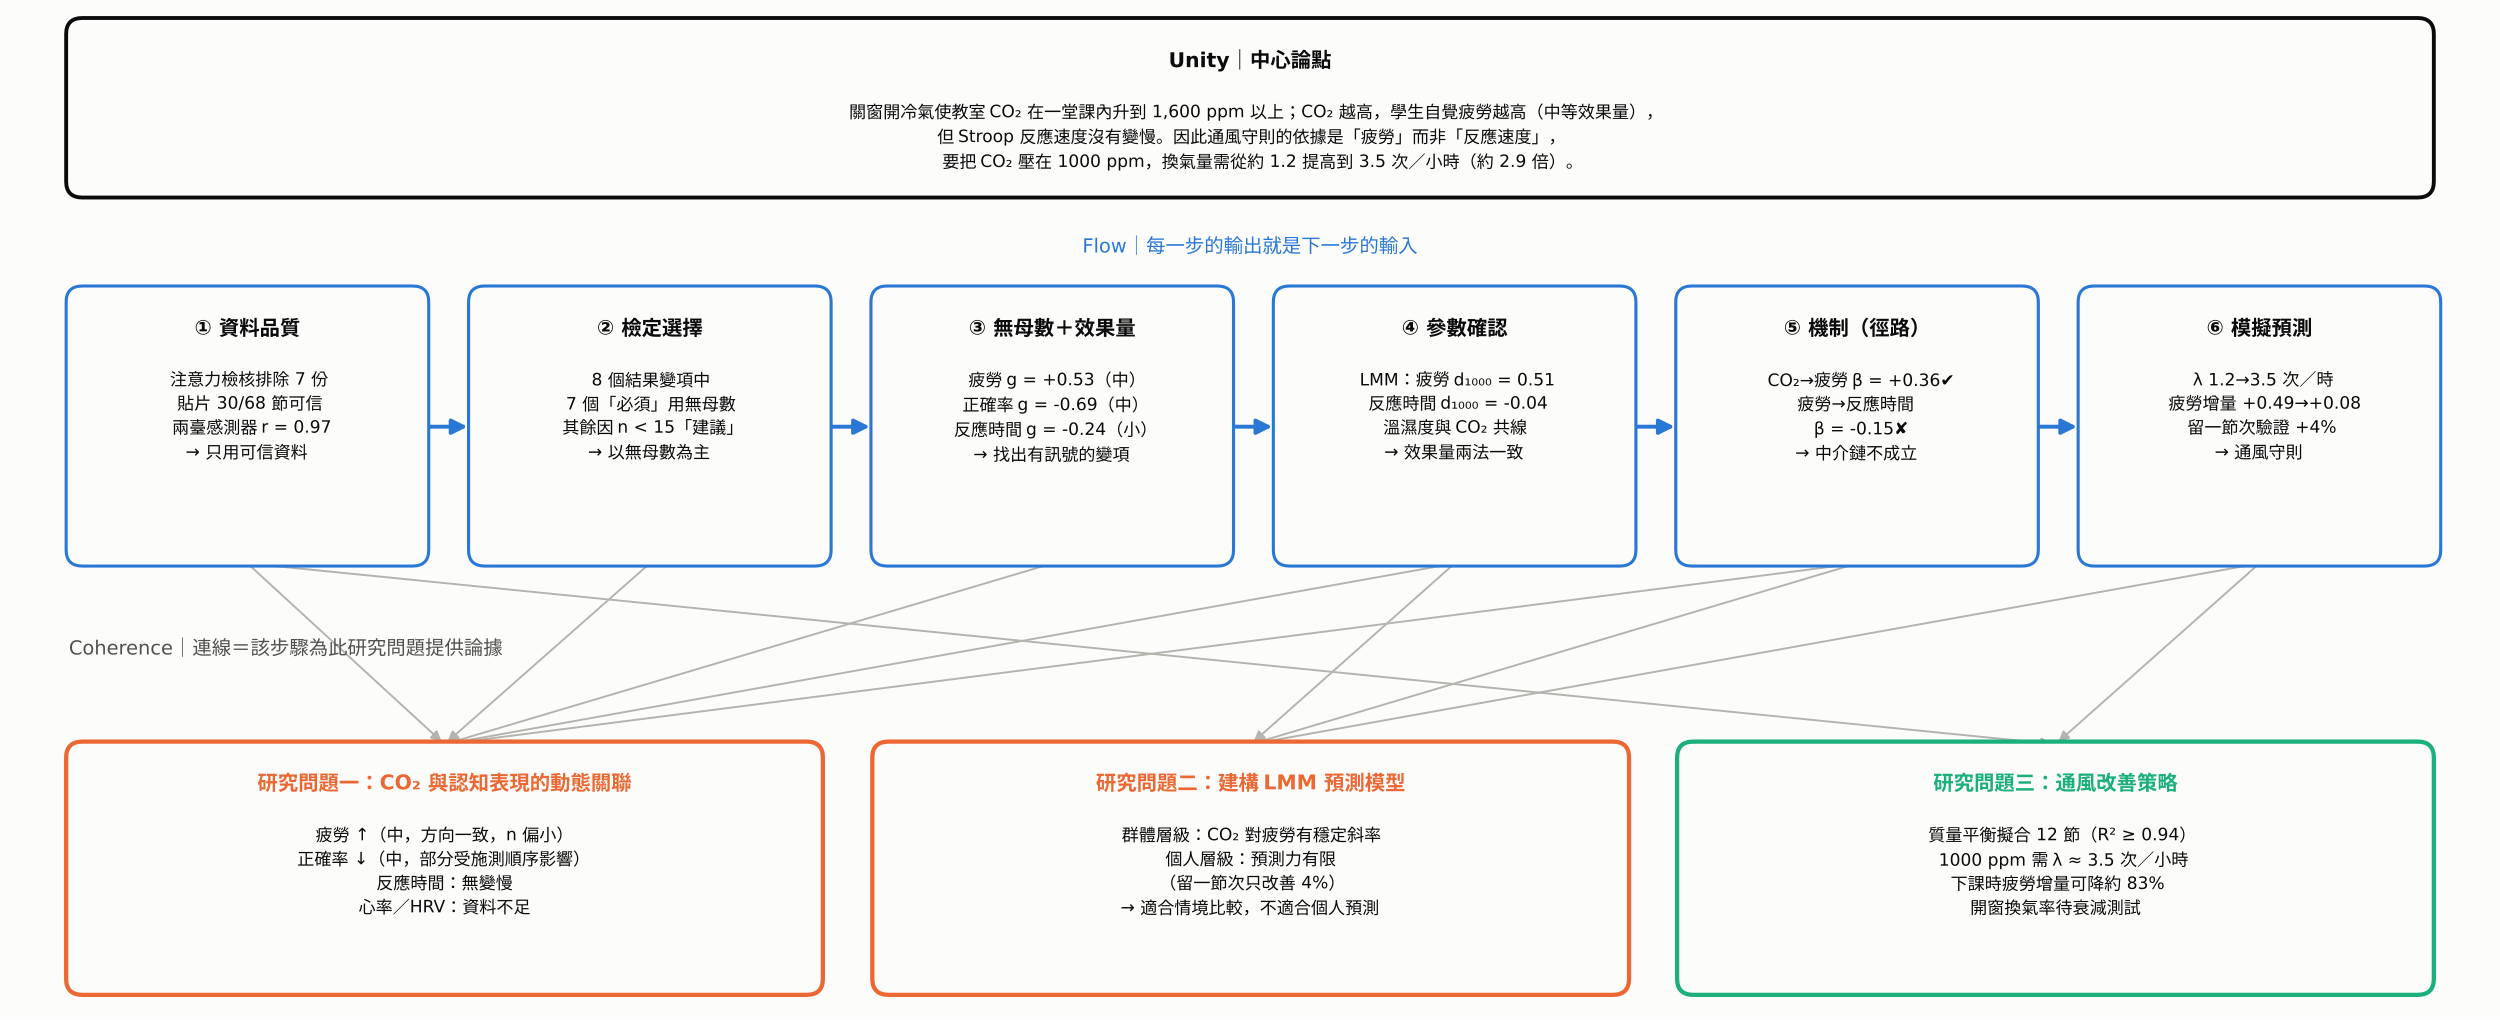
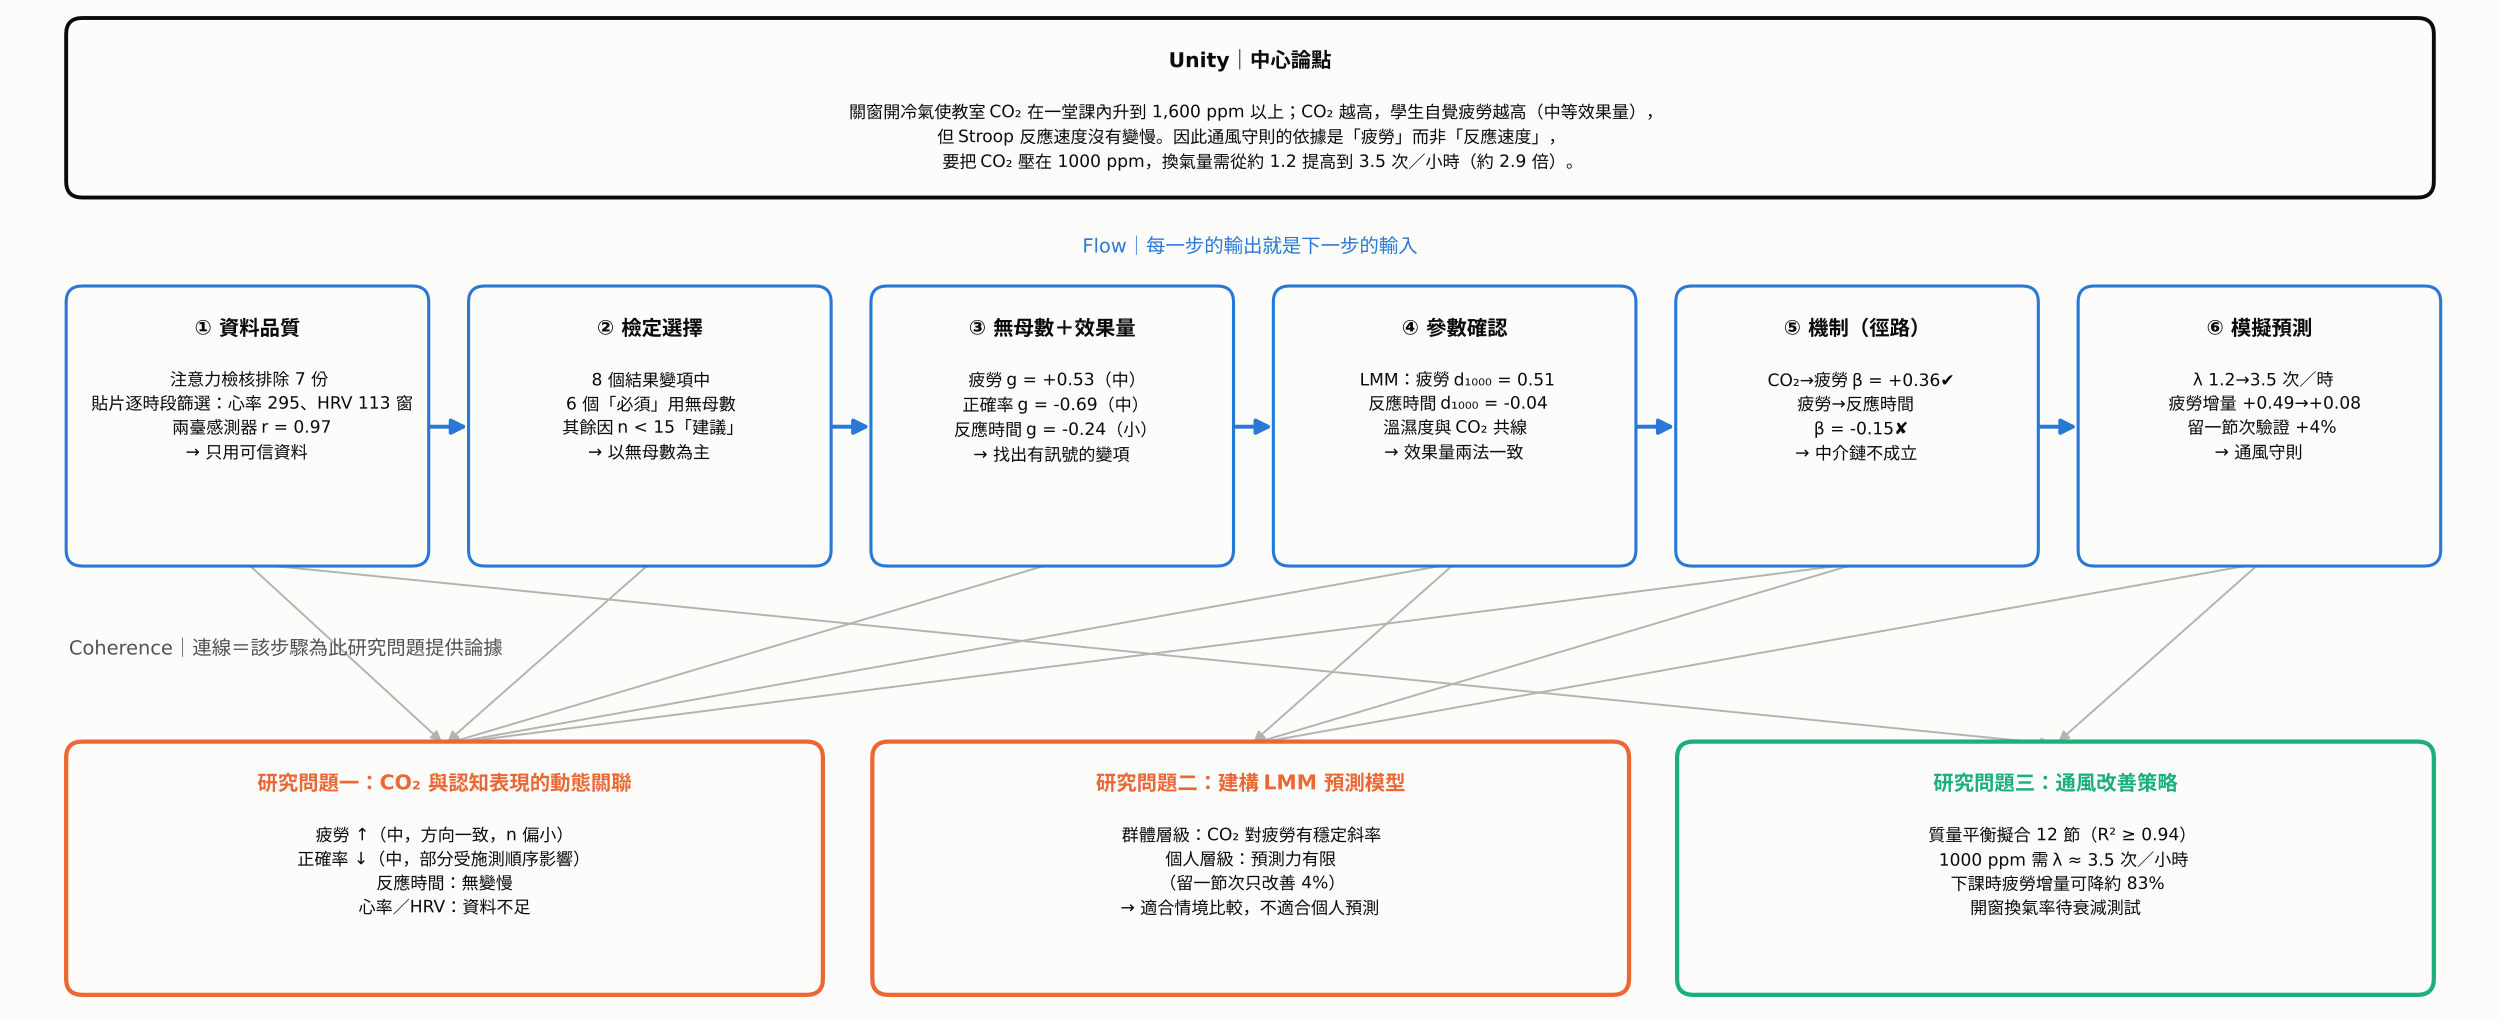
<svg xmlns="http://www.w3.org/2000/svg" width="1288.8pt" height="525.6pt" viewBox="0 0 1288.8 525.6" version="1.1">
  <defs>
    <style type="text/css">*{stroke-linejoin: round; stroke-linecap: butt}</style>
  </defs>
  <g id="figure_1">
    <g id="patch_1">
      <path d="M 0 525.6  L 1288.8 525.6  L 1288.8 0  L 0 0  z " style="fill: #fcfcfb" />
    </g>
    <g id="axes_1">
      <g id="patch_2">
-         <path d="M 221.599 219.97  Q 231.281 219.97 238.728 219.97  " clip-path="url(#pdc62b6e3ee)" style="fill: none; stroke: #2a78d6; stroke-width: 2; stroke-linecap: round" />
-         <path d="M 232.328 216.77  L 238.728 219.97  L 232.328 223.17  z " clip-path="url(#pdc62b6e3ee)" style="fill: #2a78d6; stroke: #2a78d6; stroke-width: 2; stroke-linecap: round" />
+         <path d="M 221.599 219.97  Q 231.281 219.97 238.728 219.97  " clip-path="url(#p7aa934bbd6)" style="fill: none; stroke: #2a78d6; stroke-width: 2; stroke-linecap: round" />
+         <path d="M 232.328 216.77  L 238.728 219.97  L 232.328 223.17  z " clip-path="url(#p7aa934bbd6)" style="fill: #2a78d6; stroke: #2a78d6; stroke-width: 2; stroke-linecap: round" />
      </g>
      <g id="patch_3">
-         <path d="M 429.043 219.97  Q 438.725 219.97 446.172 219.97  " clip-path="url(#pdc62b6e3ee)" style="fill: none; stroke: #2a78d6; stroke-width: 2; stroke-linecap: round" />
-         <path d="M 439.772 216.77  L 446.172 219.97  L 439.772 223.17  z " clip-path="url(#pdc62b6e3ee)" style="fill: #2a78d6; stroke: #2a78d6; stroke-width: 2; stroke-linecap: round" />
+         <path d="M 429.043 219.97  Q 438.725 219.97 446.172 219.97  " clip-path="url(#p7aa934bbd6)" style="fill: none; stroke: #2a78d6; stroke-width: 2; stroke-linecap: round" />
+         <path d="M 439.772 216.77  L 446.172 219.97  L 439.772 223.17  z " clip-path="url(#p7aa934bbd6)" style="fill: #2a78d6; stroke: #2a78d6; stroke-width: 2; stroke-linecap: round" />
      </g>
      <g id="patch_4">
-         <path d="M 636.487 219.97  Q 646.169 219.97 653.616 219.97  " clip-path="url(#pdc62b6e3ee)" style="fill: none; stroke: #2a78d6; stroke-width: 2; stroke-linecap: round" />
-         <path d="M 647.216 216.77  L 653.616 219.97  L 647.216 223.17  z " clip-path="url(#pdc62b6e3ee)" style="fill: #2a78d6; stroke: #2a78d6; stroke-width: 2; stroke-linecap: round" />
+         <path d="M 636.487 219.97  Q 646.169 219.97 653.616 219.97  " clip-path="url(#p7aa934bbd6)" style="fill: none; stroke: #2a78d6; stroke-width: 2; stroke-linecap: round" />
+         <path d="M 647.216 216.77  L 653.616 219.97  L 647.216 223.17  z " clip-path="url(#p7aa934bbd6)" style="fill: #2a78d6; stroke: #2a78d6; stroke-width: 2; stroke-linecap: round" />
      </g>
      <g id="patch_5">
-         <path d="M 843.931 219.97  Q 853.613 219.97 861.06 219.97  " clip-path="url(#pdc62b6e3ee)" style="fill: none; stroke: #2a78d6; stroke-width: 2; stroke-linecap: round" />
-         <path d="M 854.66 216.77  L 861.06 219.97  L 854.66 223.17  z " clip-path="url(#pdc62b6e3ee)" style="fill: #2a78d6; stroke: #2a78d6; stroke-width: 2; stroke-linecap: round" />
+         <path d="M 843.931 219.97  Q 853.613 219.97 861.06 219.97  " clip-path="url(#p7aa934bbd6)" style="fill: none; stroke: #2a78d6; stroke-width: 2; stroke-linecap: round" />
+         <path d="M 854.66 216.77  L 861.06 219.97  L 854.66 223.17  z " clip-path="url(#p7aa934bbd6)" style="fill: #2a78d6; stroke: #2a78d6; stroke-width: 2; stroke-linecap: round" />
      </g>
      <g id="patch_6">
-         <path d="M 1051.375 219.97  Q 1061.057 219.97 1068.504 219.97  " clip-path="url(#pdc62b6e3ee)" style="fill: none; stroke: #2a78d6; stroke-width: 2; stroke-linecap: round" />
-         <path d="M 1062.104 216.77  L 1068.504 219.97  L 1062.104 223.17  z " clip-path="url(#pdc62b6e3ee)" style="fill: #2a78d6; stroke: #2a78d6; stroke-width: 2; stroke-linecap: round" />
+         <path d="M 1051.375 219.97  Q 1061.057 219.97 1068.504 219.97  " clip-path="url(#p7aa934bbd6)" style="fill: none; stroke: #2a78d6; stroke-width: 2; stroke-linecap: round" />
+         <path d="M 1062.104 216.77  L 1068.504 219.97  L 1062.104 223.17  z " clip-path="url(#p7aa934bbd6)" style="fill: #2a78d6; stroke: #2a78d6; stroke-width: 2; stroke-linecap: round" />
      </g>
      <g id="patch_7">
-         <path d="M 129.033 291.784  Q 178.357 337.061 226.859 381.581  " clip-path="url(#pdc62b6e3ee)" style="fill: none; stroke: #b5b3ad; stroke-linecap: round" />
-         <path d="M 225.105 376.985  L 226.859 381.581  L 222.129 380.226  z " clip-path="url(#pdc62b6e3ee)" style="fill: #b5b3ad; stroke: #b5b3ad; stroke-linecap: round" />
+         <path d="M 129.033 291.784  Q 178.357 337.061 226.859 381.581  " clip-path="url(#p7aa934bbd6)" style="fill: none; stroke: #b5b3ad; stroke-linecap: round" />
+         <path d="M 225.105 376.985  L 226.859 381.581  L 222.129 380.226  z " clip-path="url(#p7aa934bbd6)" style="fill: #b5b3ad; stroke: #b5b3ad; stroke-linecap: round" />
      </g>
      <g id="patch_8">
-         <path d="M 333.502 291.756  Q 282.08 337.063 231.497 381.631  " clip-path="url(#pdc62b6e3ee)" style="fill: none; stroke: #b5b3ad; stroke-linecap: round" />
-         <path d="M 236.252 380.373  L 231.497 381.631  L 233.344 377.072  z " clip-path="url(#pdc62b6e3ee)" style="fill: #b5b3ad; stroke: #b5b3ad; stroke-linecap: round" />
+         <path d="M 333.502 291.756  Q 282.08 337.063 231.497 381.631  " clip-path="url(#p7aa934bbd6)" style="fill: none; stroke: #b5b3ad; stroke-linecap: round" />
+         <path d="M 236.252 380.373  L 231.497 381.631  L 233.344 377.072  z " clip-path="url(#p7aa934bbd6)" style="fill: #b5b3ad; stroke: #b5b3ad; stroke-linecap: round" />
      </g>
      <g id="patch_9">
-         <path d="M 540.531 291.003  Q 385.802 337.062 232.144 382.803  " clip-path="url(#pdc62b6e3ee)" style="fill: none; stroke: #b5b3ad; stroke-linecap: round" />
-         <path d="M 236.989 383.656  L 232.144 382.803  L 235.734 379.439  z " clip-path="url(#pdc62b6e3ee)" style="fill: #b5b3ad; stroke: #b5b3ad; stroke-linecap: round" />
+         <path d="M 540.531 291.003  Q 385.802 337.062 232.144 382.803  " clip-path="url(#p7aa934bbd6)" style="fill: none; stroke: #b5b3ad; stroke-linecap: round" />
+         <path d="M 236.989 383.656  L 232.144 382.803  L 235.734 379.439  z " clip-path="url(#p7aa934bbd6)" style="fill: #b5b3ad; stroke: #b5b3ad; stroke-linecap: round" />
      </g>
      <g id="patch_10">
-         <path d="M 747.925 290.785  Q 489.525 337.062 232.226 383.143  " clip-path="url(#pdc62b6e3ee)" style="fill: none; stroke: #b5b3ad; stroke-linecap: round" />
-         <path d="M 236.945 384.532  L 232.226 383.143  L 236.169 380.201  z " clip-path="url(#pdc62b6e3ee)" style="fill: #b5b3ad; stroke: #b5b3ad; stroke-linecap: round" />
+         <path d="M 747.925 290.785  Q 489.525 337.062 232.226 383.143  " clip-path="url(#p7aa934bbd6)" style="fill: none; stroke: #b5b3ad; stroke-linecap: round" />
+         <path d="M 236.945 384.532  L 232.226 383.143  L 236.169 380.201  z " clip-path="url(#p7aa934bbd6)" style="fill: #b5b3ad; stroke: #b5b3ad; stroke-linecap: round" />
      </g>
      <g id="patch_11">
-         <path d="M 748.394 291.762  Q 697.322 337.063 647.086 381.623  " clip-path="url(#pdc62b6e3ee)" style="fill: none; stroke: #b5b3ad; stroke-linecap: round" />
-         <path d="M 651.838 380.349  L 647.086 381.623  L 648.918 377.057  z " clip-path="url(#pdc62b6e3ee)" style="fill: #b5b3ad; stroke: #b5b3ad; stroke-linecap: round" />
+         <path d="M 748.394 291.762  Q 697.322 337.063 647.086 381.623  " clip-path="url(#p7aa934bbd6)" style="fill: none; stroke: #b5b3ad; stroke-linecap: round" />
+         <path d="M 651.838 380.349  L 647.086 381.623  L 648.918 377.057  z " clip-path="url(#p7aa934bbd6)" style="fill: #b5b3ad; stroke: #b5b3ad; stroke-linecap: round" />
      </g>
      <g id="patch_12">
-         <path d="M 955.35 290.687  Q 593.247 337.062 232.253 383.295  " clip-path="url(#pdc62b6e3ee)" style="fill: none; stroke: #b5b3ad; stroke-linecap: round" />
-         <path d="M 236.897 384.919  L 232.253 383.295  L 236.338 380.554  z " clip-path="url(#pdc62b6e3ee)" style="fill: #b5b3ad; stroke: #b5b3ad; stroke-linecap: round" />
+         <path d="M 955.35 290.687  Q 593.247 337.062 232.253 383.295  " clip-path="url(#p7aa934bbd6)" style="fill: none; stroke: #b5b3ad; stroke-linecap: round" />
+         <path d="M 236.897 384.919  L 232.253 383.295  L 236.338 380.554  z " clip-path="url(#p7aa934bbd6)" style="fill: #b5b3ad; stroke: #b5b3ad; stroke-linecap: round" />
      </g>
      <g id="patch_13">
-         <path d="M 955.423 291.003  Q 801.049 337.061 647.745 382.799  " clip-path="url(#pdc62b6e3ee)" style="fill: none; stroke: #b5b3ad; stroke-linecap: round" />
-         <path d="M 652.591 383.65  L 647.745 382.799  L 651.333 379.433  z " clip-path="url(#pdc62b6e3ee)" style="fill: #b5b3ad; stroke: #b5b3ad; stroke-linecap: round" />
+         <path d="M 955.423 291.003  Q 801.049 337.061 647.745 382.799  " clip-path="url(#p7aa934bbd6)" style="fill: none; stroke: #b5b3ad; stroke-linecap: round" />
+         <path d="M 652.591 383.65  L 647.745 382.799  L 651.333 379.433  z " clip-path="url(#p7aa934bbd6)" style="fill: #b5b3ad; stroke: #b5b3ad; stroke-linecap: round" />
      </g>
      <g id="patch_14">
-         <path d="M 1162.808 290.786  Q 904.767 337.062 647.827 383.141  " clip-path="url(#pdc62b6e3ee)" style="fill: none; stroke: #b5b3ad; stroke-linecap: round" />
-         <path d="M 652.546 384.53  L 647.827 383.141  L 651.769 380.199  z " clip-path="url(#pdc62b6e3ee)" style="fill: #b5b3ad; stroke: #b5b3ad; stroke-linecap: round" />
+         <path d="M 1162.808 290.786  Q 904.767 337.062 647.827 383.141  " clip-path="url(#p7aa934bbd6)" style="fill: none; stroke: #b5b3ad; stroke-linecap: round" />
+         <path d="M 652.546 384.53  L 647.827 383.141  L 651.769 380.199  z " clip-path="url(#p7aa934bbd6)" style="fill: #b5b3ad; stroke: #b5b3ad; stroke-linecap: round" />
      </g>
      <g id="patch_15">
-         <path d="M 1163.282 291.762  Q 1112.21 337.063 1061.974 381.623  " clip-path="url(#pdc62b6e3ee)" style="fill: none; stroke: #b5b3ad; stroke-linecap: round" />
-         <path d="M 1066.726 380.349  L 1061.974 381.623  L 1063.806 377.057  z " clip-path="url(#pdc62b6e3ee)" style="fill: #b5b3ad; stroke: #b5b3ad; stroke-linecap: round" />
+         <path d="M 1163.282 291.762  Q 1112.21 337.063 1061.974 381.623  " clip-path="url(#p7aa934bbd6)" style="fill: none; stroke: #b5b3ad; stroke-linecap: round" />
+         <path d="M 1066.726 380.349  L 1061.974 381.623  L 1063.806 377.057  z " clip-path="url(#p7aa934bbd6)" style="fill: #b5b3ad; stroke: #b5b3ad; stroke-linecap: round" />
      </g>
      <g id="patch_16">
-         <path d="M 129.548 290.631  Q 593.6 337.062 1056.539 383.381  " clip-path="url(#pdc62b6e3ee)" style="fill: none; stroke: #b5b3ad; stroke-linecap: round" />
-         <path d="M 1052.38 380.754  L 1056.539 383.381  L 1051.942 385.132  z " clip-path="url(#pdc62b6e3ee)" style="fill: #b5b3ad; stroke: #b5b3ad; stroke-linecap: round" />
+         <path d="M 129.548 290.631  Q 593.6 337.062 1056.539 383.381  " clip-path="url(#p7aa934bbd6)" style="fill: none; stroke: #b5b3ad; stroke-linecap: round" />
+         <path d="M 1052.38 380.754  L 1056.539 383.381  L 1051.942 385.132  z " clip-path="url(#p7aa934bbd6)" style="fill: #b5b3ad; stroke: #b5b3ad; stroke-linecap: round" />
      </g>
      <g id="patch_17">
-         <path d="M 42.6 101.841  L 1246.2 101.841  Q 1254.696 101.841 1254.696 93.551  L 1254.696 17.562  Q 1254.696 9.272 1246.2 9.272  L 42.6 9.272  Q 34.104 9.272 34.104 17.562  L 34.104 93.551  Q 34.104 101.841 42.6 101.841  z " clip-path="url(#pdc62b6e3ee)" style="fill: #fcfcfb; stroke: #0b0b0b; stroke-width: 2; stroke-linejoin: miter" />
+         <path d="M 42.6 101.841  L 1246.2 101.841  Q 1254.696 101.841 1254.696 93.551  L 1254.696 17.562  Q 1254.696 9.272 1246.2 9.272  L 42.6 9.272  Q 34.104 9.272 34.104 17.562  L 34.104 93.551  Q 34.104 101.841 42.6 101.841  z " clip-path="url(#p7aa934bbd6)" style="fill: #fcfcfb; stroke: #0b0b0b; stroke-width: 2; stroke-linejoin: miter" />
      </g>
      <g id="patch_18">
-         <path d="M 42.6 291.814  L 212.52 291.814  Q 221.016 291.814 221.016 283.524  L 221.016 155.724  Q 221.016 147.435 212.52 147.435  L 42.6 147.435  Q 34.104 147.435 34.104 155.724  L 34.104 283.524  Q 34.104 291.814 42.6 291.814  z " clip-path="url(#pdc62b6e3ee)" style="fill: #fcfcfb; stroke: #2a78d6; stroke-width: 1.6; stroke-linejoin: miter" />
+         <path d="M 42.6 291.814  L 212.52 291.814  Q 221.016 291.814 221.016 283.524  L 221.016 155.724  Q 221.016 147.435 212.52 147.435  L 42.6 147.435  Q 34.104 147.435 34.104 155.724  L 34.104 283.524  Q 34.104 291.814 42.6 291.814  z " clip-path="url(#p7aa934bbd6)" style="fill: #fcfcfb; stroke: #2a78d6; stroke-width: 1.6; stroke-linejoin: miter" />
      </g>
      <g id="patch_19">
-         <path d="M 250.044 291.814  L 419.964 291.814  Q 428.46 291.814 428.46 283.524  L 428.46 155.724  Q 428.46 147.435 419.964 147.435  L 250.044 147.435  Q 241.548 147.435 241.548 155.724  L 241.548 283.524  Q 241.548 291.814 250.044 291.814  z " clip-path="url(#pdc62b6e3ee)" style="fill: #fcfcfb; stroke: #2a78d6; stroke-width: 1.6; stroke-linejoin: miter" />
+         <path d="M 250.044 291.814  L 419.964 291.814  Q 428.46 291.814 428.46 283.524  L 428.46 155.724  Q 428.46 147.435 419.964 147.435  L 250.044 147.435  Q 241.548 147.435 241.548 155.724  L 241.548 283.524  Q 241.548 291.814 250.044 291.814  z " clip-path="url(#p7aa934bbd6)" style="fill: #fcfcfb; stroke: #2a78d6; stroke-width: 1.6; stroke-linejoin: miter" />
      </g>
      <g id="patch_20">
-         <path d="M 457.488 291.814  L 627.408 291.814  Q 635.904 291.814 635.904 283.524  L 635.904 155.724  Q 635.904 147.435 627.408 147.435  L 457.488 147.435  Q 448.992 147.435 448.992 155.724  L 448.992 283.524  Q 448.992 291.814 457.488 291.814  z " clip-path="url(#pdc62b6e3ee)" style="fill: #fcfcfb; stroke: #2a78d6; stroke-width: 1.6; stroke-linejoin: miter" />
+         <path d="M 457.488 291.814  L 627.408 291.814  Q 635.904 291.814 635.904 283.524  L 635.904 155.724  Q 635.904 147.435 627.408 147.435  L 457.488 147.435  Q 448.992 147.435 448.992 155.724  L 448.992 283.524  Q 448.992 291.814 457.488 291.814  z " clip-path="url(#p7aa934bbd6)" style="fill: #fcfcfb; stroke: #2a78d6; stroke-width: 1.6; stroke-linejoin: miter" />
      </g>
      <g id="patch_21">
-         <path d="M 664.932 291.814  L 834.852 291.814  Q 843.348 291.814 843.348 283.524  L 843.348 155.724  Q 843.348 147.435 834.852 147.435  L 664.932 147.435  Q 656.436 147.435 656.436 155.724  L 656.436 283.524  Q 656.436 291.814 664.932 291.814  z " clip-path="url(#pdc62b6e3ee)" style="fill: #fcfcfb; stroke: #2a78d6; stroke-width: 1.6; stroke-linejoin: miter" />
+         <path d="M 664.932 291.814  L 834.852 291.814  Q 843.348 291.814 843.348 283.524  L 843.348 155.724  Q 843.348 147.435 834.852 147.435  L 664.932 147.435  Q 656.436 147.435 656.436 155.724  L 656.436 283.524  Q 656.436 291.814 664.932 291.814  z " clip-path="url(#p7aa934bbd6)" style="fill: #fcfcfb; stroke: #2a78d6; stroke-width: 1.6; stroke-linejoin: miter" />
      </g>
      <g id="patch_22">
-         <path d="M 872.376 291.814  L 1042.296 291.814  Q 1050.792 291.814 1050.792 283.524  L 1050.792 155.724  Q 1050.792 147.435 1042.296 147.435  L 872.376 147.435  Q 863.88 147.435 863.88 155.724  L 863.88 283.524  Q 863.88 291.814 872.376 291.814  z " clip-path="url(#pdc62b6e3ee)" style="fill: #fcfcfb; stroke: #2a78d6; stroke-width: 1.6; stroke-linejoin: miter" />
+         <path d="M 872.376 291.814  L 1042.296 291.814  Q 1050.792 291.814 1050.792 283.524  L 1050.792 155.724  Q 1050.792 147.435 1042.296 147.435  L 872.376 147.435  Q 863.88 147.435 863.88 155.724  L 863.88 283.524  Q 863.88 291.814 872.376 291.814  z " clip-path="url(#p7aa934bbd6)" style="fill: #fcfcfb; stroke: #2a78d6; stroke-width: 1.6; stroke-linejoin: miter" />
      </g>
      <g id="patch_23">
-         <path d="M 1079.82 291.814  L 1249.74 291.814  Q 1258.236 291.814 1258.236 283.524  L 1258.236 155.724  Q 1258.236 147.435 1249.74 147.435  L 1079.82 147.435  Q 1071.324 147.435 1071.324 155.724  L 1071.324 283.524  Q 1071.324 291.814 1079.82 291.814  z " clip-path="url(#pdc62b6e3ee)" style="fill: #fcfcfb; stroke: #2a78d6; stroke-width: 1.6; stroke-linejoin: miter" />
+         <path d="M 1079.82 291.814  L 1249.74 291.814  Q 1258.236 291.814 1258.236 283.524  L 1258.236 155.724  Q 1258.236 147.435 1249.74 147.435  L 1079.82 147.435  Q 1071.324 147.435 1071.324 155.724  L 1071.324 283.524  Q 1071.324 291.814 1079.82 291.814  z " clip-path="url(#p7aa934bbd6)" style="fill: #fcfcfb; stroke: #2a78d6; stroke-width: 1.6; stroke-linejoin: miter" />
      </g>
      <g id="patch_24">
-         <path d="M 42.6 512.874  L 415.716 512.874  Q 424.212 512.874 424.212 504.584  L 424.212 390.6  Q 424.212 382.31 415.716 382.31  L 42.6 382.31  Q 34.104 382.31 34.104 390.6  L 34.104 504.584  Q 34.104 512.874 42.6 512.874  z " clip-path="url(#pdc62b6e3ee)" style="fill: #fcfcfb; stroke: #eb6834; stroke-width: 2.2; stroke-linejoin: miter" />
+         <path d="M 42.6 512.874  L 415.716 512.874  Q 424.212 512.874 424.212 504.584  L 424.212 390.6  Q 424.212 382.31 415.716 382.31  L 42.6 382.31  Q 34.104 382.31 34.104 390.6  L 34.104 504.584  Q 34.104 512.874 42.6 512.874  z " clip-path="url(#p7aa934bbd6)" style="fill: #fcfcfb; stroke: #eb6834; stroke-width: 2.2; stroke-linejoin: miter" />
      </g>
      <g id="patch_25">
-         <path d="M 458.196 512.874  L 831.312 512.874  Q 839.808 512.874 839.808 504.584  L 839.808 390.6  Q 839.808 382.31 831.312 382.31  L 458.196 382.31  Q 449.7 382.31 449.7 390.6  L 449.7 504.584  Q 449.7 512.874 458.196 512.874  z " clip-path="url(#pdc62b6e3ee)" style="fill: #fcfcfb; stroke: #eb6834; stroke-width: 2.2; stroke-linejoin: miter" />
+         <path d="M 458.196 512.874  L 831.312 512.874  Q 839.808 512.874 839.808 504.584  L 839.808 390.6  Q 839.808 382.31 831.312 382.31  L 458.196 382.31  Q 449.7 382.31 449.7 390.6  L 449.7 504.584  Q 449.7 512.874 458.196 512.874  z " clip-path="url(#p7aa934bbd6)" style="fill: #fcfcfb; stroke: #eb6834; stroke-width: 2.2; stroke-linejoin: miter" />
      </g>
      <g id="patch_26">
-         <path d="M 873.084 512.874  L 1246.2 512.874  Q 1254.696 512.874 1254.696 504.584  L 1254.696 390.6  Q 1254.696 382.31 1246.2 382.31  L 873.084 382.31  Q 864.588 382.31 864.588 390.6  L 864.588 504.584  Q 864.588 512.874 873.084 512.874  z " clip-path="url(#pdc62b6e3ee)" style="fill: #fcfcfb; stroke: #1baf7a; stroke-width: 2.2; stroke-linejoin: miter" />
+         <path d="M 873.084 512.874  L 1246.2 512.874  Q 1254.696 512.874 1254.696 504.584  L 1254.696 390.6  Q 1254.696 382.31 1246.2 382.31  L 873.084 382.31  Q 864.588 382.31 864.588 390.6  L 864.588 504.584  Q 864.588 512.874 873.084 512.874  z " clip-path="url(#p7aa934bbd6)" style="fill: #fcfcfb; stroke: #1baf7a; stroke-width: 2.2; stroke-linejoin: miter" />
      </g>
      <g id="text_1">
        <text style="font-weight: 700; font-size: 10.5px; font-family: 'Microsoft JhengHei', 'Microsoft YaHei', 'DejaVu Sans', 'Bitstream Vera Sans', 'Computer Modern Sans Serif', 'Lucida Grande', 'Verdana', 'Geneva', 'Lucid', 'Arial', 'Helvetica', 'Avant Garde', sans-serif; text-anchor: middle; fill: #0b0b0b" x="644.4" y="34.598" transform="rotate(-0 644.4 34.59806)">Unity｜中心論點</text>
      </g>
      <g id="text_2">
        <text style="font-size: 8.8px; font-family: 'Microsoft JhengHei', 'Microsoft YaHei', 'DejaVu Sans', 'Bitstream Vera Sans', 'Computer Modern Sans Serif', 'Lucida Grande', 'Verdana', 'Geneva', 'Lucid', 'Arial', 'Helvetica', 'Avant Garde', sans-serif; fill: #0b0b0b" transform="translate(437.6983 60.82407)">關窗開冷氣使教室 CO₂ 在一堂課內升到 1,600 ppm 以上；CO₂ 越高，學生自覺疲勞越高（中等效果量），</text>
        <text style="font-size: 8.8px; font-family: 'Microsoft JhengHei', 'Microsoft YaHei', 'DejaVu Sans', 'Bitstream Vera Sans', 'Computer Modern Sans Serif', 'Lucida Grande', 'Verdana', 'Geneva', 'Lucid', 'Arial', 'Helvetica', 'Avant Garde', sans-serif; fill: #0b0b0b" transform="translate(483.1311 73.64038)">但 Stroop 反應速度沒有變慢。因此通風守則的依據是「疲勞」而非「反應速度」，</text>
        <text style="font-size: 8.8px; font-family: 'Microsoft JhengHei', 'Microsoft YaHei', 'DejaVu Sans', 'Bitstream Vera Sans', 'Computer Modern Sans Serif', 'Lucida Grande', 'Verdana', 'Geneva', 'Lucid', 'Arial', 'Helvetica', 'Avant Garde', sans-serif; fill: #0b0b0b" transform="translate(485.7944 86.47064)">要把 CO₂ 壓在 1000 ppm，換氣量需從約 1.2 提高到 3.5 次／小時（約 2.9 倍）。</text>
      </g>
      <g id="text_3">
        <text style="font-weight: 700; font-size: 10.5px; font-family: 'Microsoft JhengHei', 'Microsoft YaHei', 'DejaVu Sans', 'Bitstream Vera Sans', 'Computer Modern Sans Serif', 'Lucida Grande', 'Verdana', 'Geneva', 'Lucid', 'Arial', 'Helvetica', 'Avant Garde', sans-serif; text-anchor: middle; fill: #0b0b0b" x="127.56" y="172.407" transform="rotate(-0 127.56 172.4075)">① 資料品質</text>
      </g>
      <g id="text_4">
        <text style="font-size: 8.8px; font-family: 'Microsoft JhengHei', 'Microsoft YaHei', 'DejaVu Sans', 'Bitstream Vera Sans', 'Computer Modern Sans Serif', 'Lucida Grande', 'Verdana', 'Geneva', 'Lucid', 'Arial', 'Helvetica', 'Avant Garde', sans-serif; fill: #0b0b0b" transform="translate(87.61006 198.681)">注意力檢核排除 7 份</text>
-         <text style="font-size: 8.8px; font-family: 'Microsoft JhengHei', 'Microsoft YaHei', 'DejaVu Sans', 'Bitstream Vera Sans', 'Computer Modern Sans Serif', 'Lucida Grande', 'Verdana', 'Geneva', 'Lucid', 'Arial', 'Helvetica', 'Avant Garde', sans-serif; fill: #0b0b0b" transform="translate(91.32531 211.0686)">貼片 30/68 節可信</text>
+         <text style="font-size: 8.8px; font-family: 'Microsoft JhengHei', 'Microsoft YaHei', 'DejaVu Sans', 'Bitstream Vera Sans', 'Computer Modern Sans Serif', 'Lucida Grande', 'Verdana', 'Geneva', 'Lucid', 'Arial', 'Helvetica', 'Avant Garde', sans-serif; fill: #0b0b0b" transform="translate(47.04275 211.0686)">貼片逐時段篩選：心率 295、HRV 113 窗</text>
        <text style="font-size: 8.8px; font-family: 'Microsoft JhengHei', 'Microsoft YaHei', 'DejaVu Sans', 'Bitstream Vera Sans', 'Computer Modern Sans Serif', 'Lucida Grande', 'Verdana', 'Geneva', 'Lucid', 'Arial', 'Helvetica', 'Avant Garde', sans-serif; fill: #0b0b0b" transform="translate(88.71488 223.4563)">兩臺感測器 r = 0.97</text>
        <text style="font-size: 8.8px; font-family: 'Microsoft JhengHei', 'Microsoft YaHei', 'DejaVu Sans', 'Bitstream Vera Sans', 'Computer Modern Sans Serif', 'Lucida Grande', 'Verdana', 'Geneva', 'Lucid', 'Arial', 'Helvetica', 'Avant Garde', sans-serif; fill: #0b0b0b" transform="translate(95.66 235.8439)">→ 只用可信資料</text>
      </g>
      <g id="text_5">
        <text style="font-weight: 700; font-size: 10.5px; font-family: 'Microsoft JhengHei', 'Microsoft YaHei', 'DejaVu Sans', 'Bitstream Vera Sans', 'Computer Modern Sans Serif', 'Lucida Grande', 'Verdana', 'Geneva', 'Lucid', 'Arial', 'Helvetica', 'Avant Garde', sans-serif; text-anchor: middle; fill: #0b0b0b" x="335.004" y="172.407" transform="rotate(-0 335.004 172.4075)">② 檢定選擇</text>
      </g>
      <g id="text_6">
        <text style="font-size: 8.8px; font-family: 'Microsoft JhengHei', 'Microsoft YaHei', 'DejaVu Sans', 'Bitstream Vera Sans', 'Computer Modern Sans Serif', 'Lucida Grande', 'Verdana', 'Geneva', 'Lucid', 'Arial', 'Helvetica', 'Avant Garde', sans-serif; fill: #0b0b0b" transform="translate(304.9541 198.681)">8 個結果變項中</text>
-         <text style="font-size: 8.8px; font-family: 'Microsoft JhengHei', 'Microsoft YaHei', 'DejaVu Sans', 'Bitstream Vera Sans', 'Computer Modern Sans Serif', 'Lucida Grande', 'Verdana', 'Geneva', 'Lucid', 'Arial', 'Helvetica', 'Avant Garde', sans-serif; fill: #0b0b0b" transform="translate(291.7541 211.0686)">7 個「必須」用無母數</text>
+         <text style="font-size: 8.8px; font-family: 'Microsoft JhengHei', 'Microsoft YaHei', 'DejaVu Sans', 'Bitstream Vera Sans', 'Computer Modern Sans Serif', 'Lucida Grande', 'Verdana', 'Geneva', 'Lucid', 'Arial', 'Helvetica', 'Avant Garde', sans-serif; fill: #0b0b0b" transform="translate(291.7541 211.0686)">6 個「必須」用無母數</text>
        <text style="font-size: 8.8px; font-family: 'Microsoft JhengHei', 'Microsoft YaHei', 'DejaVu Sans', 'Bitstream Vera Sans', 'Computer Modern Sans Serif', 'Lucida Grande', 'Verdana', 'Geneva', 'Lucid', 'Arial', 'Helvetica', 'Avant Garde', sans-serif; fill: #0b0b0b" transform="translate(289.8827 223.4563)">其餘因 n &lt; 15「建議」</text>
        <text style="font-size: 8.8px; font-family: 'Microsoft JhengHei', 'Microsoft YaHei', 'DejaVu Sans', 'Bitstream Vera Sans', 'Computer Modern Sans Serif', 'Lucida Grande', 'Verdana', 'Geneva', 'Lucid', 'Arial', 'Helvetica', 'Avant Garde', sans-serif; fill: #0b0b0b" transform="translate(303.104 235.8439)">→ 以無母數為主</text>
      </g>
      <g id="text_7">
        <text style="font-weight: 700; font-size: 10.5px; font-family: 'Microsoft JhengHei', 'Microsoft YaHei', 'DejaVu Sans', 'Bitstream Vera Sans', 'Computer Modern Sans Serif', 'Lucida Grande', 'Verdana', 'Geneva', 'Lucid', 'Arial', 'Helvetica', 'Avant Garde', sans-serif; text-anchor: middle; fill: #0b0b0b" x="542.448" y="172.407" transform="rotate(-0 542.448 172.4075)">③ 無母數＋效果量</text>
      </g>
      <g id="text_8">
        <text style="font-size: 8.8px; font-family: 'Microsoft JhengHei', 'Microsoft YaHei', 'DejaVu Sans', 'Bitstream Vera Sans', 'Computer Modern Sans Serif', 'Lucida Grande', 'Verdana', 'Geneva', 'Lucid', 'Arial', 'Helvetica', 'Avant Garde', sans-serif; fill: #0b0b0b" transform="translate(499.207 198.9766)">疲勞 g = +0.53（中）</text>
        <text style="font-size: 8.8px; font-family: 'Microsoft JhengHei', 'Microsoft YaHei', 'DejaVu Sans', 'Bitstream Vera Sans', 'Computer Modern Sans Serif', 'Lucida Grande', 'Verdana', 'Geneva', 'Lucid', 'Arial', 'Helvetica', 'Avant Garde', sans-serif; fill: #0b0b0b" transform="translate(496.1517 211.8318)">正確率 g = -0.69（中）</text>
        <text style="font-size: 8.8px; font-family: 'Microsoft JhengHei', 'Microsoft YaHei', 'DejaVu Sans', 'Bitstream Vera Sans', 'Computer Modern Sans Serif', 'Lucida Grande', 'Verdana', 'Geneva', 'Lucid', 'Arial', 'Helvetica', 'Avant Garde', sans-serif; fill: #0b0b0b" transform="translate(491.7518 224.6133)">反應時間 g = -0.24（小）</text>
        <text style="font-size: 8.8px; font-family: 'Microsoft JhengHei', 'Microsoft YaHei', 'DejaVu Sans', 'Bitstream Vera Sans', 'Computer Modern Sans Serif', 'Lucida Grande', 'Verdana', 'Geneva', 'Lucid', 'Arial', 'Helvetica', 'Avant Garde', sans-serif; fill: #0b0b0b" transform="translate(501.748 237.0518)">→ 找出有訊號的變項</text>
      </g>
      <g id="text_9">
        <text style="font-weight: 700; font-size: 10.5px; font-family: 'Microsoft JhengHei', 'Microsoft YaHei', 'DejaVu Sans', 'Bitstream Vera Sans', 'Computer Modern Sans Serif', 'Lucida Grande', 'Verdana', 'Geneva', 'Lucid', 'Arial', 'Helvetica', 'Avant Garde', sans-serif; text-anchor: middle; fill: #0b0b0b" x="749.892" y="172.407" transform="rotate(-0 749.892 172.4075)">④ 參數確認</text>
      </g>
      <g id="text_10">
        <text style="font-size: 8.8px; font-family: 'Microsoft JhengHei', 'Microsoft YaHei', 'DejaVu Sans', 'Bitstream Vera Sans', 'Computer Modern Sans Serif', 'Lucida Grande', 'Verdana', 'Geneva', 'Lucid', 'Arial', 'Helvetica', 'Avant Garde', sans-serif; fill: #0b0b0b" transform="translate(700.9207 198.681)">LMM：疲勞 d₁₀₀₀ = 0.51</text>
        <text style="font-size: 8.8px; font-family: 'Microsoft JhengHei', 'Microsoft YaHei', 'DejaVu Sans', 'Bitstream Vera Sans', 'Computer Modern Sans Serif', 'Lucida Grande', 'Verdana', 'Geneva', 'Lucid', 'Arial', 'Helvetica', 'Avant Garde', sans-serif; fill: #0b0b0b" transform="translate(705.3392 211.0686)">反應時間 d₁₀₀₀ = -0.04</text>
        <text style="font-size: 8.8px; font-family: 'Microsoft JhengHei', 'Microsoft YaHei', 'DejaVu Sans', 'Bitstream Vera Sans', 'Computer Modern Sans Serif', 'Lucida Grande', 'Verdana', 'Geneva', 'Lucid', 'Arial', 'Helvetica', 'Avant Garde', sans-serif; fill: #0b0b0b" transform="translate(713.0681 223.4563)">溫濕度與 CO₂ 共線</text>
        <text style="font-size: 8.8px; font-family: 'Microsoft JhengHei', 'Microsoft YaHei', 'DejaVu Sans', 'Bitstream Vera Sans', 'Computer Modern Sans Serif', 'Lucida Grande', 'Verdana', 'Geneva', 'Lucid', 'Arial', 'Helvetica', 'Avant Garde', sans-serif; fill: #0b0b0b" transform="translate(713.592 235.8439)">→ 效果量兩法一致</text>
      </g>
      <g id="text_11">
        <text style="font-weight: 700; font-size: 10.5px; font-family: 'Microsoft JhengHei', 'Microsoft YaHei', 'DejaVu Sans', 'Bitstream Vera Sans', 'Computer Modern Sans Serif', 'Lucida Grande', 'Verdana', 'Geneva', 'Lucid', 'Arial', 'Helvetica', 'Avant Garde', sans-serif; text-anchor: middle; fill: #0b0b0b" x="957.336" y="172.407" transform="rotate(-0 957.336 172.4075)">⑤ 機制（徑路）</text>
      </g>
      <g id="text_12">
        <text style="font-size: 8.8px; font-family: 'Microsoft JhengHei', 'Microsoft YaHei', 'DejaVu Sans', 'Bitstream Vera Sans', 'Computer Modern Sans Serif', 'Lucida Grande', 'Verdana', 'Geneva', 'Lucid', 'Arial', 'Helvetica', 'Avant Garde', sans-serif; fill: #0b0b0b" transform="translate(911.1924 198.9766)">CO₂→疲勞 β = +0.36✔</text>
        <text style="font-size: 8.8px; font-family: 'Microsoft JhengHei', 'Microsoft YaHei', 'DejaVu Sans', 'Bitstream Vera Sans', 'Computer Modern Sans Serif', 'Lucida Grande', 'Verdana', 'Geneva', 'Lucid', 'Arial', 'Helvetica', 'Avant Garde', sans-serif; fill: #0b0b0b" transform="translate(926.536 211.4069)">疲勞→反應時間</text>
        <text style="font-size: 8.8px; font-family: 'Microsoft JhengHei', 'Microsoft YaHei', 'DejaVu Sans', 'Bitstream Vera Sans', 'Computer Modern Sans Serif', 'Lucida Grande', 'Verdana', 'Geneva', 'Lucid', 'Arial', 'Helvetica', 'Avant Garde', sans-serif; fill: #0b0b0b" transform="translate(935.061 223.9062)">β = -0.15✘</text>
        <text style="font-size: 8.8px; font-family: 'Microsoft JhengHei', 'Microsoft YaHei', 'DejaVu Sans', 'Bitstream Vera Sans', 'Computer Modern Sans Serif', 'Lucida Grande', 'Verdana', 'Geneva', 'Lucid', 'Arial', 'Helvetica', 'Avant Garde', sans-serif; fill: #0b0b0b" transform="translate(925.436 236.3365)">→ 中介鏈不成立</text>
      </g>
      <g id="text_13">
        <text style="font-weight: 700; font-size: 10.5px; font-family: 'Microsoft JhengHei', 'Microsoft YaHei', 'DejaVu Sans', 'Bitstream Vera Sans', 'Computer Modern Sans Serif', 'Lucida Grande', 'Verdana', 'Geneva', 'Lucid', 'Arial', 'Helvetica', 'Avant Garde', sans-serif; text-anchor: middle; fill: #0b0b0b" x="1164.78" y="172.407" transform="rotate(-0 1164.78 172.4075)">⑥ 模擬預測</text>
      </g>
      <g id="text_14">
        <text style="font-size: 8.8px; font-family: 'Microsoft JhengHei', 'Microsoft YaHei', 'DejaVu Sans', 'Bitstream Vera Sans', 'Computer Modern Sans Serif', 'Lucida Grande', 'Verdana', 'Geneva', 'Lucid', 'Arial', 'Helvetica', 'Avant Garde', sans-serif; fill: #0b0b0b" transform="translate(1130.399 198.681)">λ 1.2→3.5 次／時</text>
        <text style="font-size: 8.8px; font-family: 'Microsoft JhengHei', 'Microsoft YaHei', 'DejaVu Sans', 'Bitstream Vera Sans', 'Computer Modern Sans Serif', 'Lucida Grande', 'Verdana', 'Geneva', 'Lucid', 'Arial', 'Helvetica', 'Avant Garde', sans-serif; fill: #0b0b0b" transform="translate(1117.864 211.0686)">疲勞增量 +0.49→+0.08</text>
        <text style="font-size: 8.8px; font-family: 'Microsoft JhengHei', 'Microsoft YaHei', 'DejaVu Sans', 'Bitstream Vera Sans', 'Computer Modern Sans Serif', 'Lucida Grande', 'Verdana', 'Geneva', 'Lucid', 'Arial', 'Helvetica', 'Avant Garde', sans-serif; fill: #0b0b0b" transform="translate(1127.612 223.4563)">留一節次驗證 +4%</text>
        <text style="font-size: 8.8px; font-family: 'Microsoft JhengHei', 'Microsoft YaHei', 'DejaVu Sans', 'Bitstream Vera Sans', 'Computer Modern Sans Serif', 'Lucida Grande', 'Verdana', 'Geneva', 'Lucid', 'Arial', 'Helvetica', 'Avant Garde', sans-serif; fill: #0b0b0b" transform="translate(1141.68 235.8439)">→ 通風守則</text>
      </g>
      <g id="text_15">
        <text style="font-size: 10px; font-family: 'Microsoft JhengHei', 'Microsoft YaHei', 'DejaVu Sans', 'Bitstream Vera Sans', 'Computer Modern Sans Serif', 'Lucida Grande', 'Verdana', 'Geneva', 'Lucid', 'Arial', 'Helvetica', 'Avant Garde', sans-serif; text-anchor: middle; fill: #2a78d6" x="644.4" y="130.164" transform="rotate(-0 644.4 130.1643)">Flow｜每一步的輸出就是下一步的輸入</text>
      </g>
      <g id="text_16">
        <text style="font-weight: 700; font-size: 10.5px; font-family: 'Microsoft JhengHei', 'Microsoft YaHei', 'DejaVu Sans', 'Bitstream Vera Sans', 'Computer Modern Sans Serif', 'Lucida Grande', 'Verdana', 'Geneva', 'Lucid', 'Arial', 'Helvetica', 'Avant Garde', sans-serif; text-anchor: middle; fill: #eb6834" x="229.158" y="407.283" transform="rotate(-0 229.158 407.2832)">研究問題一：CO₂ 與認知表現的動態關聯</text>
      </g>
      <g id="text_17">
        <text style="font-size: 8.8px; font-family: 'Microsoft JhengHei', 'Microsoft YaHei', 'DejaVu Sans', 'Bitstream Vera Sans', 'Computer Modern Sans Serif', 'Lucida Grande', 'Verdana', 'Geneva', 'Lucid', 'Arial', 'Helvetica', 'Avant Garde', sans-serif; fill: #0b0b0b" transform="translate(162.6809 433.5567)">疲勞 ↑（中，方向一致，n 偏小）</text>
        <text style="font-size: 8.8px; font-family: 'Microsoft JhengHei', 'Microsoft YaHei', 'DejaVu Sans', 'Bitstream Vera Sans', 'Computer Modern Sans Serif', 'Lucida Grande', 'Verdana', 'Geneva', 'Lucid', 'Arial', 'Helvetica', 'Avant Garde', sans-serif; fill: #0b0b0b" transform="translate(153.258 445.9443)">正確率 ↓（中，部分受施測順序影響）</text>
        <text style="font-size: 8.8px; font-family: 'Microsoft JhengHei', 'Microsoft YaHei', 'DejaVu Sans', 'Bitstream Vera Sans', 'Computer Modern Sans Serif', 'Lucida Grande', 'Verdana', 'Geneva', 'Lucid', 'Arial', 'Helvetica', 'Avant Garde', sans-serif; fill: #0b0b0b" transform="translate(193.958 458.332)">反應時間：無變慢</text>
        <text style="font-size: 8.8px; font-family: 'Microsoft JhengHei', 'Microsoft YaHei', 'DejaVu Sans', 'Bitstream Vera Sans', 'Computer Modern Sans Serif', 'Lucida Grande', 'Verdana', 'Geneva', 'Lucid', 'Arial', 'Helvetica', 'Avant Garde', sans-serif; fill: #0b0b0b" transform="translate(184.8404 470.7196)">心率／HRV：資料不足</text>
      </g>
      <g id="text_18">
        <text style="font-weight: 700; font-size: 10.5px; font-family: 'Microsoft JhengHei', 'Microsoft YaHei', 'DejaVu Sans', 'Bitstream Vera Sans', 'Computer Modern Sans Serif', 'Lucida Grande', 'Verdana', 'Geneva', 'Lucid', 'Arial', 'Helvetica', 'Avant Garde', sans-serif; text-anchor: middle; fill: #eb6834" x="644.754" y="407.283" transform="rotate(-0 644.754 407.2832)">研究問題二：建構 LMM 預測模型</text>
      </g>
      <g id="text_19">
        <text style="font-size: 8.8px; font-family: 'Microsoft JhengHei', 'Microsoft YaHei', 'DejaVu Sans', 'Bitstream Vera Sans', 'Computer Modern Sans Serif', 'Lucida Grande', 'Verdana', 'Geneva', 'Lucid', 'Arial', 'Helvetica', 'Avant Garde', sans-serif; fill: #0b0b0b" transform="translate(578.2301 433.5567)">群體層級：CO₂ 對疲勞有穩定斜率</text>
        <text style="font-size: 8.8px; font-family: 'Microsoft JhengHei', 'Microsoft YaHei', 'DejaVu Sans', 'Bitstream Vera Sans', 'Computer Modern Sans Serif', 'Lucida Grande', 'Verdana', 'Geneva', 'Lucid', 'Arial', 'Helvetica', 'Avant Garde', sans-serif; fill: #0b0b0b" transform="translate(600.754 445.9443)">個人層級：預測力有限</text>
        <text style="font-size: 8.8px; font-family: 'Microsoft JhengHei', 'Microsoft YaHei', 'DejaVu Sans', 'Bitstream Vera Sans', 'Computer Modern Sans Serif', 'Lucida Grande', 'Verdana', 'Geneva', 'Lucid', 'Arial', 'Helvetica', 'Avant Garde', sans-serif; fill: #0b0b0b" transform="translate(597.6307 458.332)">（留一節次只改善 4%）</text>
        <text style="font-size: 8.8px; font-family: 'Microsoft JhengHei', 'Microsoft YaHei', 'DejaVu Sans', 'Bitstream Vera Sans', 'Computer Modern Sans Serif', 'Lucida Grande', 'Verdana', 'Geneva', 'Lucid', 'Arial', 'Helvetica', 'Avant Garde', sans-serif; fill: #0b0b0b" transform="translate(577.654 470.7196)">→ 適合情境比較，不適合個人預測</text>
      </g>
      <g id="text_20">
        <text style="font-weight: 700; font-size: 10.5px; font-family: 'Microsoft JhengHei', 'Microsoft YaHei', 'DejaVu Sans', 'Bitstream Vera Sans', 'Computer Modern Sans Serif', 'Lucida Grande', 'Verdana', 'Geneva', 'Lucid', 'Arial', 'Helvetica', 'Avant Garde', sans-serif; text-anchor: middle; fill: #1baf7a" x="1059.642" y="407.283" transform="rotate(-0 1059.642 407.2832)">研究問題三：通風改善策略</text>
      </g>
      <g id="text_21">
        <text style="font-size: 8.8px; font-family: 'Microsoft JhengHei', 'Microsoft YaHei', 'DejaVu Sans', 'Bitstream Vera Sans', 'Computer Modern Sans Serif', 'Lucida Grande', 'Verdana', 'Geneva', 'Lucid', 'Arial', 'Helvetica', 'Avant Garde', sans-serif; fill: #0b0b0b" transform="translate(994.0621 433.5567)">質量平衡擬合 12 節（R² ≥ 0.94）</text>
        <text style="font-size: 8.8px; font-family: 'Microsoft JhengHei', 'Microsoft YaHei', 'DejaVu Sans', 'Bitstream Vera Sans', 'Computer Modern Sans Serif', 'Lucida Grande', 'Verdana', 'Geneva', 'Lucid', 'Arial', 'Helvetica', 'Avant Garde', sans-serif; fill: #0b0b0b" transform="translate(999.4679 446.2733)">1000 ppm 需 λ ≈ 3.5 次／小時</text>
        <text style="font-size: 8.8px; font-family: 'Microsoft JhengHei', 'Microsoft YaHei', 'DejaVu Sans', 'Bitstream Vera Sans', 'Computer Modern Sans Serif', 'Lucida Grande', 'Verdana', 'Geneva', 'Lucid', 'Arial', 'Helvetica', 'Avant Garde', sans-serif; fill: #0b0b0b" transform="translate(1005.569 458.6609)">下課時疲勞增量可降約 83%</text>
        <text style="font-size: 8.8px; font-family: 'Microsoft JhengHei', 'Microsoft YaHei', 'DejaVu Sans', 'Bitstream Vera Sans', 'Computer Modern Sans Serif', 'Lucida Grande', 'Verdana', 'Geneva', 'Lucid', 'Arial', 'Helvetica', 'Avant Garde', sans-serif; fill: #0b0b0b" transform="translate(1015.642 471.0486)">開窗換氣率待衰減測試</text>
      </g>
      <g id="text_22">
        <text style="font-size: 10px; font-family: 'Microsoft JhengHei', 'Microsoft YaHei', 'DejaVu Sans', 'Bitstream Vera Sans', 'Computer Modern Sans Serif', 'Lucida Grande', 'Verdana', 'Geneva', 'Lucid', 'Arial', 'Helvetica', 'Avant Garde', sans-serif; text-anchor: start; fill: #52514e" x="35.52" y="337.408" transform="rotate(-0 35.52 337.4076)">Coherence｜連線＝該步驟為此研究問題提供論據</text>
      </g>
    </g>
  </g>
  <defs>
-     <clipPath id="pdc62b6e3ee">
+     <clipPath id="p7aa934bbd6">
      <rect x="7.2" y="7.2" width="1274.4" height="511.2" />
    </clipPath>
  </defs>
</svg>
